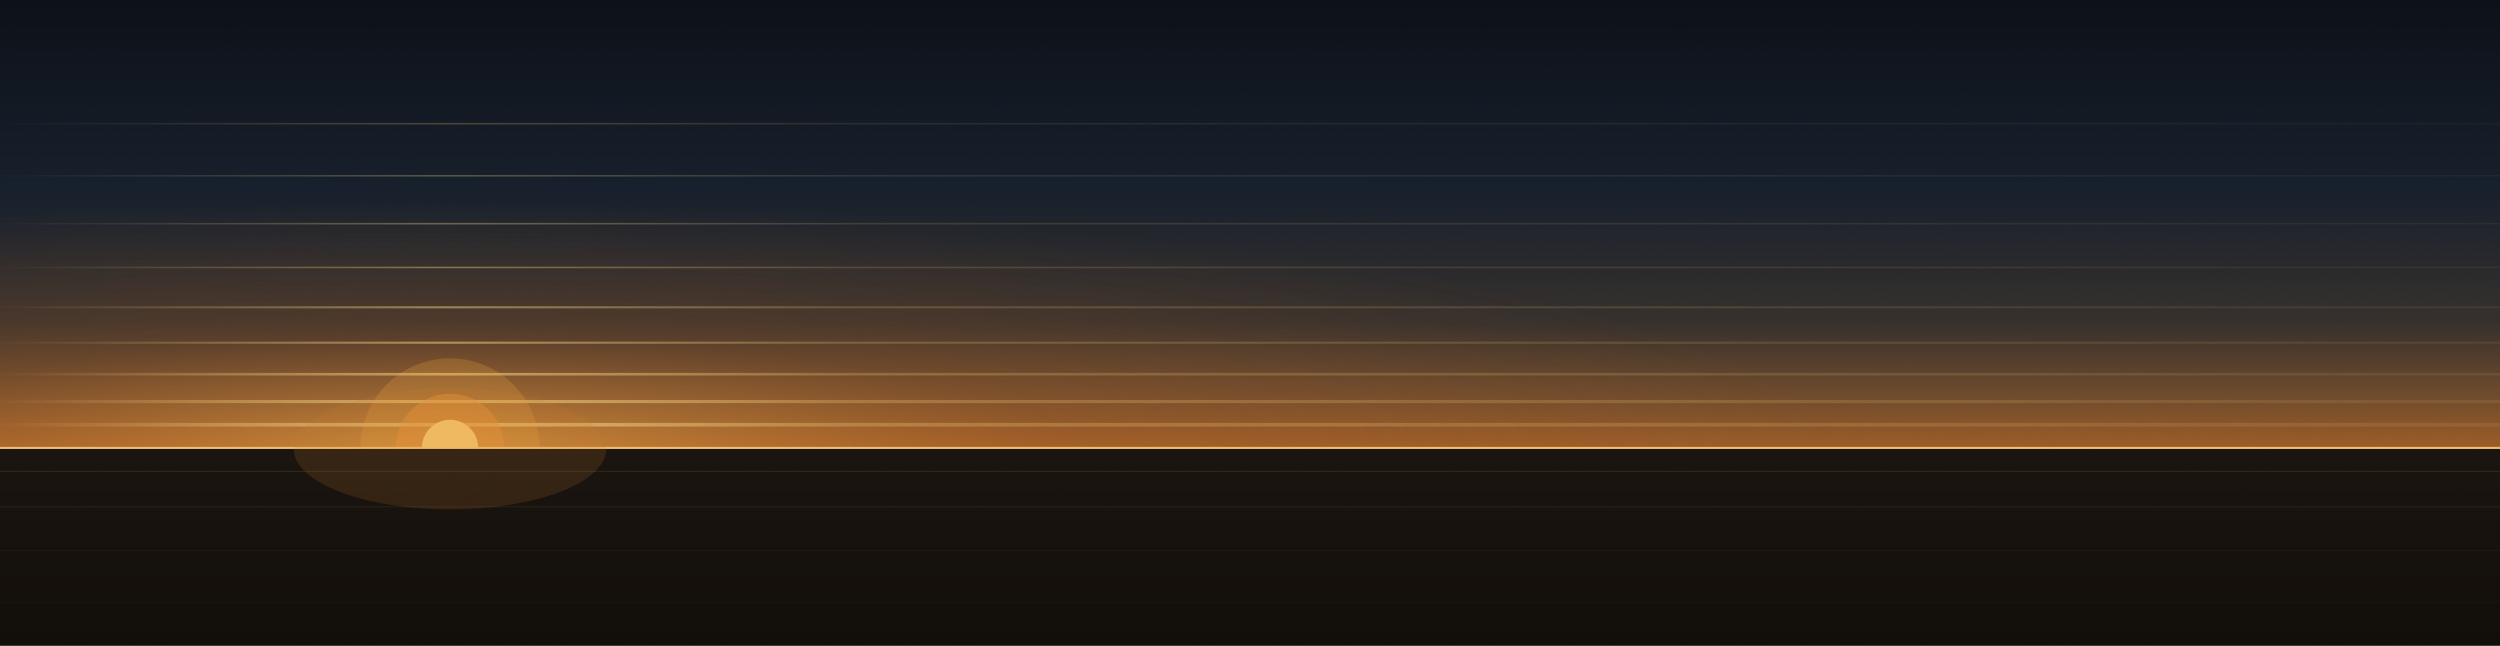
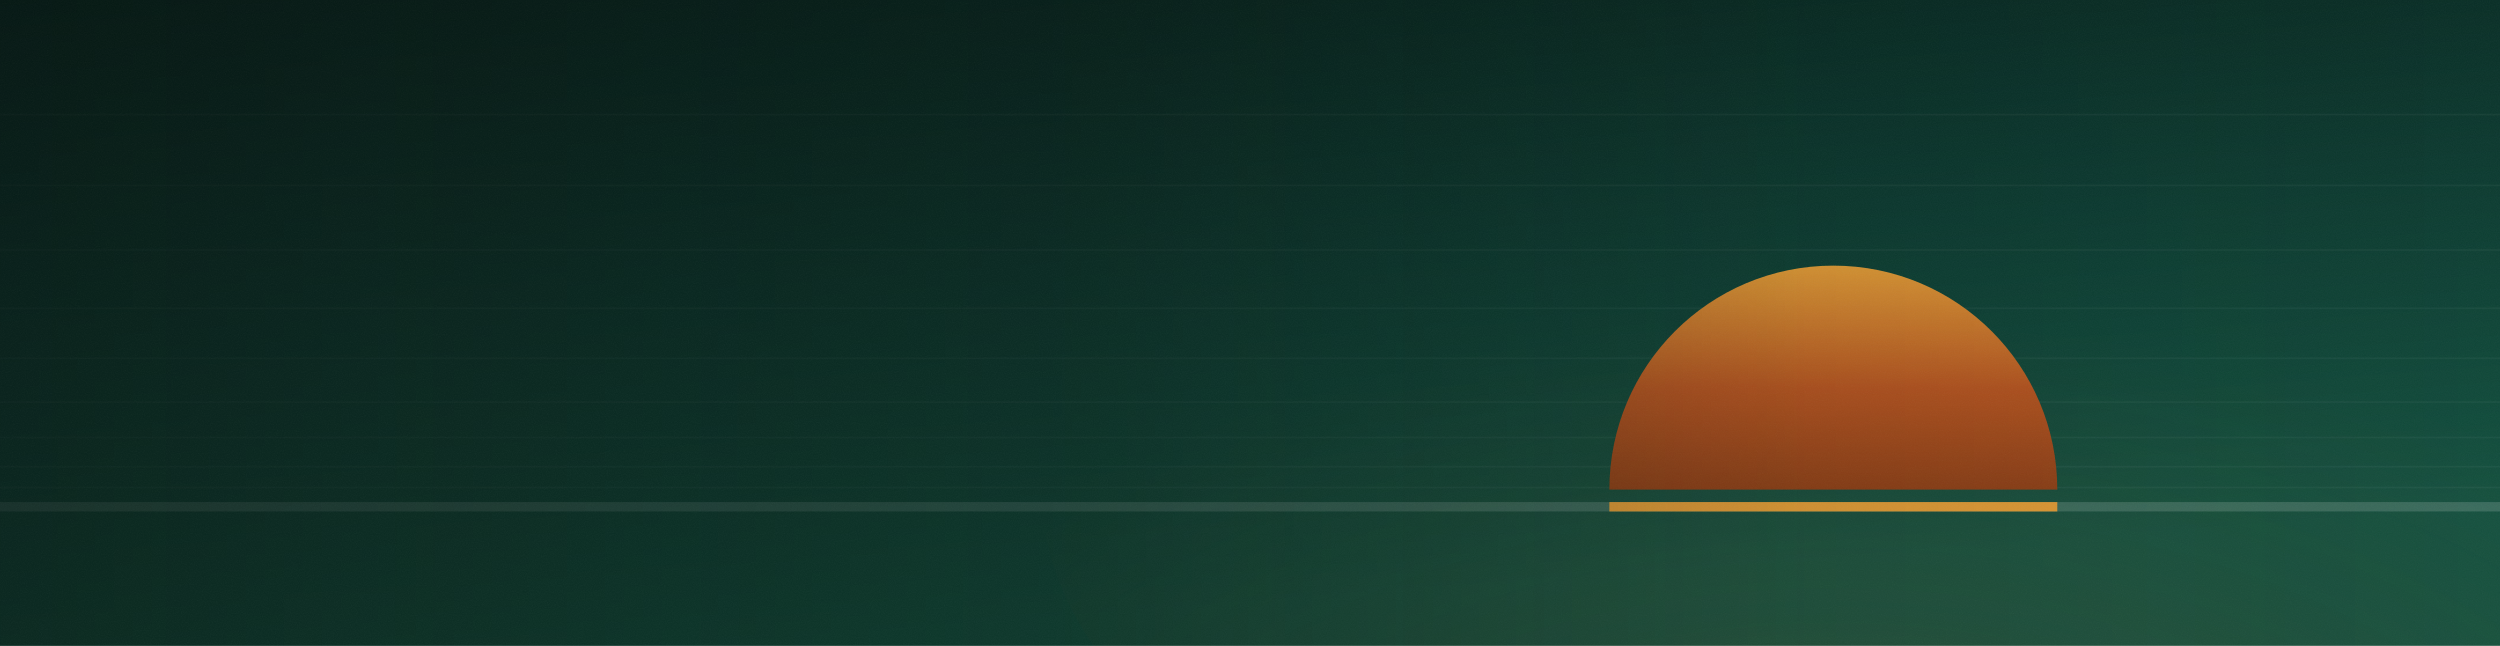
- <svg xmlns="http://www.w3.org/2000/svg" viewBox="0 0 2400 620" width="2400" height="620" preserveAspectRatio="xMidYMid slice" role="img" aria-label="Amanhecer sobre a linha do horizonte">
+ <svg xmlns="http://www.w3.org/2000/svg" viewBox="0 0 2400 620" width="2400" height="620" preserveAspectRatio="xMidYMid slice" role="img" aria-label="Banner institucional da revista ARACÊ">
  <defs>
-     <linearGradient id="noite" x1="0" y1="0" x2="0" y2="1">
-       <stop offset="0%" stop-color="#0d1118" />
-       <stop offset="42%" stop-color="#17202c" />
-       <stop offset="72%" stop-color="#36302c" />
-       <stop offset="88%" stop-color="#6d4a2c" />
-       <stop offset="100%" stop-color="#9c5c27" />
+     <linearGradient id="campo" x1="0" y1="0" x2="0.3" y2="1">
+       <stop offset="0" stop-color="#06211b" />
+       <stop offset="0.5" stop-color="#0c3a30" />
+       <stop offset="1" stop-color="#12513f" />
    </linearGradient>
-     <linearGradient id="brilho" x1="0" y1="0" x2="1" y2="0">
-       <stop offset="0%" stop-color="#e9c477" stop-opacity="0" />
-       <stop offset="18%" stop-color="#e9c477" stop-opacity="0.85" />
-       <stop offset="34%" stop-color="#e9c477" stop-opacity="0.35" />
-       <stop offset="100%" stop-color="#e9c477" stop-opacity="0.12" />
+     <linearGradient id="sol" x1="0" y1="1" x2="0" y2="0">
+       <stop offset="0" stop-color="#8d3f16" />
+       <stop offset="0.45" stop-color="#b4531f" />
+       <stop offset="1" stop-color="#e09a35" />
    </linearGradient>
-     <radialGradient id="halo" cx="0.18" cy="1" r="0.55">
-       <stop offset="0%" stop-color="#f0ad4b" stop-opacity="0.55" />
-       <stop offset="45%" stop-color="#c76a26" stop-opacity="0.18" />
-       <stop offset="100%" stop-color="#c76a26" stop-opacity="0" />
+     <radialGradient id="halo" cx="0.5" cy="1" r="0.7">
+       <stop offset="0" stop-color="#e09a35" stop-opacity="0.3" />
+       <stop offset="0.5" stop-color="#b4531f" stop-opacity="0.09" />
+       <stop offset="1" stop-color="#b4531f" stop-opacity="0" />
    </radialGradient>
-     <linearGradient id="terra" x1="0" y1="0" x2="0" y2="1">
-       <stop offset="0%" stop-color="#1b1510" />
-       <stop offset="100%" stop-color="#120e0a" />
+     <filter id="grao" x="0" y="0" width="100%" height="100%">
+       <feTurbulence type="fractalNoise" baseFrequency="0.9" numOctaves="3" seed="11" />
+       <feColorMatrix type="saturate" values="0" />
+     </filter>
+     <linearGradient id="veu" x1="0" y1="0" x2="1" y2="0">
+       <stop offset="0" stop-color="#05120e" stop-opacity="0.62" />
+       <stop offset="0.42" stop-color="#05120e" stop-opacity="0.4" />
+       <stop offset="0.72" stop-color="#05120e" stop-opacity="0.08" />
+       <stop offset="1" stop-color="#05120e" stop-opacity="0" />
    </linearGradient>
-     <filter id="grao" x="0" y="0" width="100%" height="100%">
-       <feTurbulence type="fractalNoise" baseFrequency="0.9" numOctaves="3" result="n" />
-       <feColorMatrix in="n" type="saturate" values="0" />
-     </filter>
+     <clipPath id="recorte">
+       <rect width="2400" height="620" />
+     </clipPath>
  </defs>
-   <rect width="2400" height="430" fill="url(#noite)" />
-   <rect width="2400" height="430" fill="url(#halo)" />
-   <g>
-     <rect x="0" y="118" width="2400" height="1.5" fill="url(#brilho)" opacity="0.30" />
-     <rect x="0" y="168" width="2400" height="1.5" fill="url(#brilho)" opacity="0.38" />
-     <rect x="0" y="214" width="2400" height="1.5" fill="url(#brilho)" opacity="0.46" />
-     <rect x="0" y="256" width="2400" height="1.5" fill="url(#brilho)" opacity="0.54" />
-     <rect x="0" y="294" width="2400" height="2" fill="url(#brilho)" opacity="0.62" />
-     <rect x="0" y="328" width="2400" height="2" fill="url(#brilho)" opacity="0.70" />
-     <rect x="0" y="358" width="2400" height="2.5" fill="url(#brilho)" opacity="0.78" />
-     <rect x="0" y="384" width="2400" height="3" fill="url(#brilho)" opacity="0.86" />
-     <rect x="0" y="406" width="2400" height="3.5" fill="url(#brilho)" opacity="0.92" />
+   <g clip-path="url(#recorte)">
+     <rect width="2400" height="620" fill="url(#campo)" />
+     <ellipse cx="1760" cy="470" rx="760" ry="420" fill="url(#halo)" />
+     <g stroke="#ffffff" stroke-opacity="0.04" stroke-width="1.5">
+       <path d="M0 110H2400M0 178H2400M0 240H2400M0 296H2400M0 344H2400M0 386H2400                M0 420H2400M0 448H2400M0 468H2400" />
+     </g>
+     <g transform="translate(1760 470)">
+       <path d="M-215 0 A215 215 0 0 1 215 0 Z" fill="url(#sol)" />
+     </g>
+     <rect x="0" y="482" width="2400" height="9" fill="#ffffff" fill-opacity="0.16" />
+     <rect x="1545" y="482" width="430" height="9" fill="#e09a35" />
+     <rect x="0" y="0" width="2400" height="620" fill="url(#veu)" />
+     <rect width="2400" height="620" filter="url(#grao)" opacity="0.045" />
  </g>
-   <circle cx="432" cy="430" r="86" fill="#f0a93f" opacity="0.22" />
-   <circle cx="432" cy="430" r="52" fill="#e8933a" opacity="0.45" />
-   <circle cx="432" cy="430" r="27" fill="#f6c468" />
-   <rect x="0" y="429" width="2400" height="2.5" fill="#f2c173" opacity="0.95" />
-   <rect y="431" width="2400" height="189" fill="url(#terra)" />
-   <g opacity="0.22">
-     <rect x="0" y="452" width="2400" height="1" fill="#e9c477" opacity="0.5" />
-     <rect x="0" y="486" width="2400" height="1" fill="#e9c477" opacity="0.34" />
-     <rect x="0" y="528" width="2400" height="1" fill="#e9c477" opacity="0.2" />
-     <rect x="0" y="578" width="2400" height="1" fill="#e9c477" opacity="0.1" />
-   </g>
-   <ellipse cx="432" cy="431" rx="150" ry="58" fill="#c87a2e" opacity="0.16" />
-   <rect width="2400" height="620" filter="url(#grao)" opacity="0.05" style="mix-blend-mode:overlay" />
</svg>
